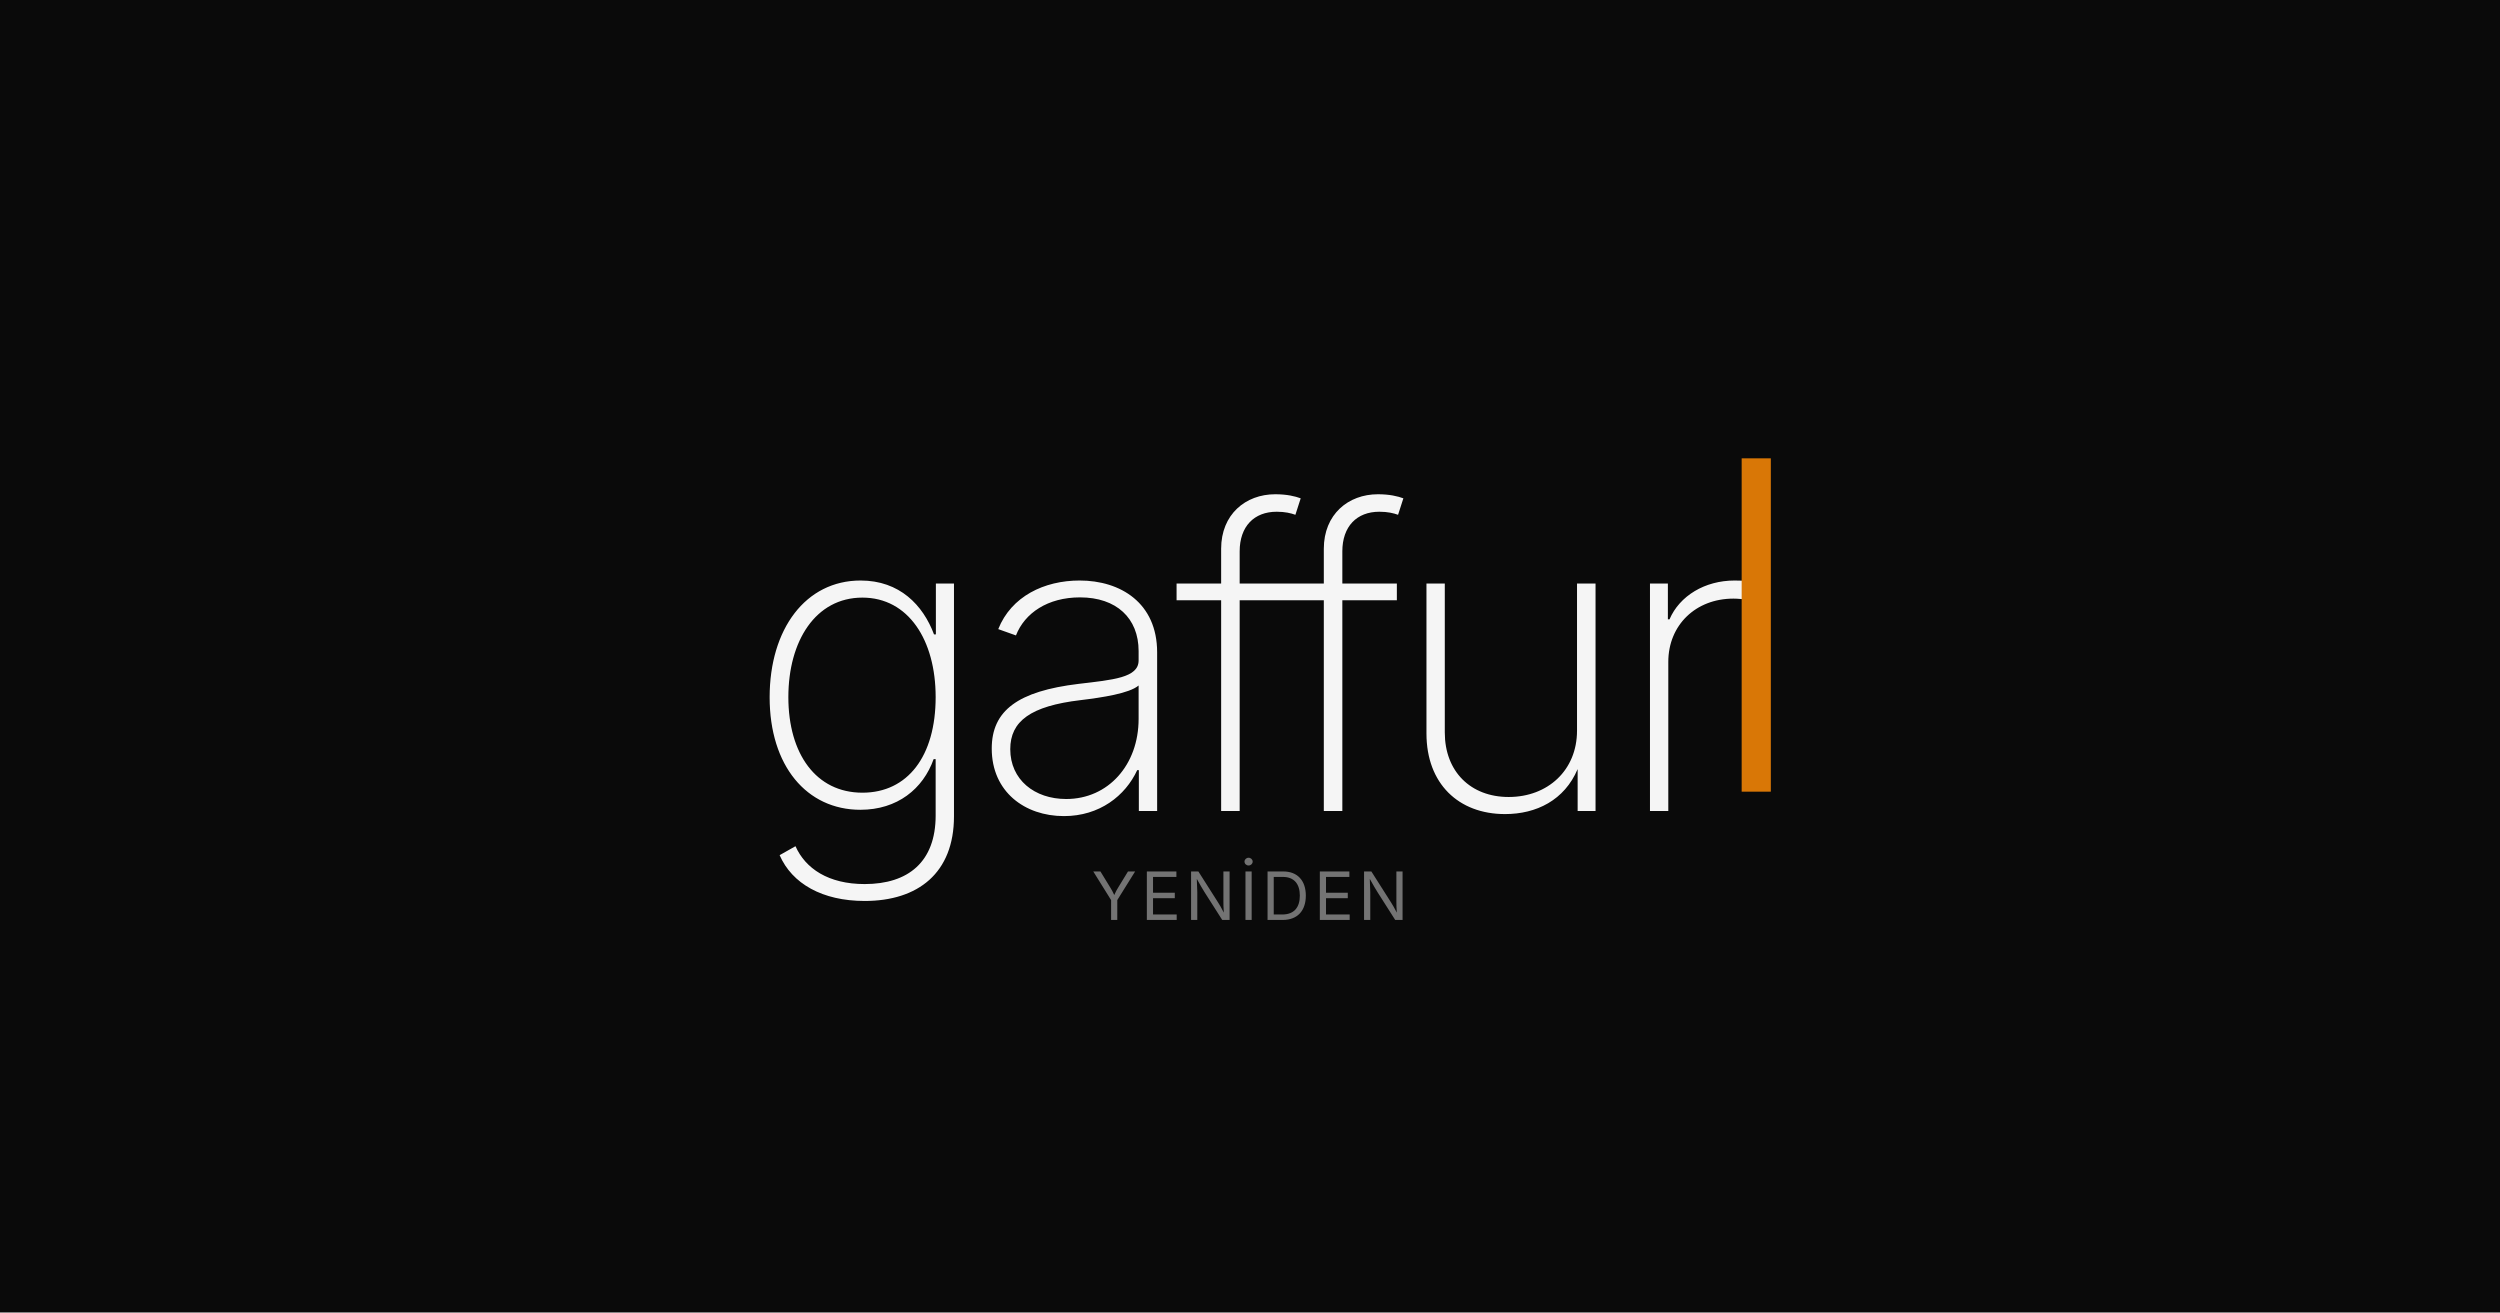
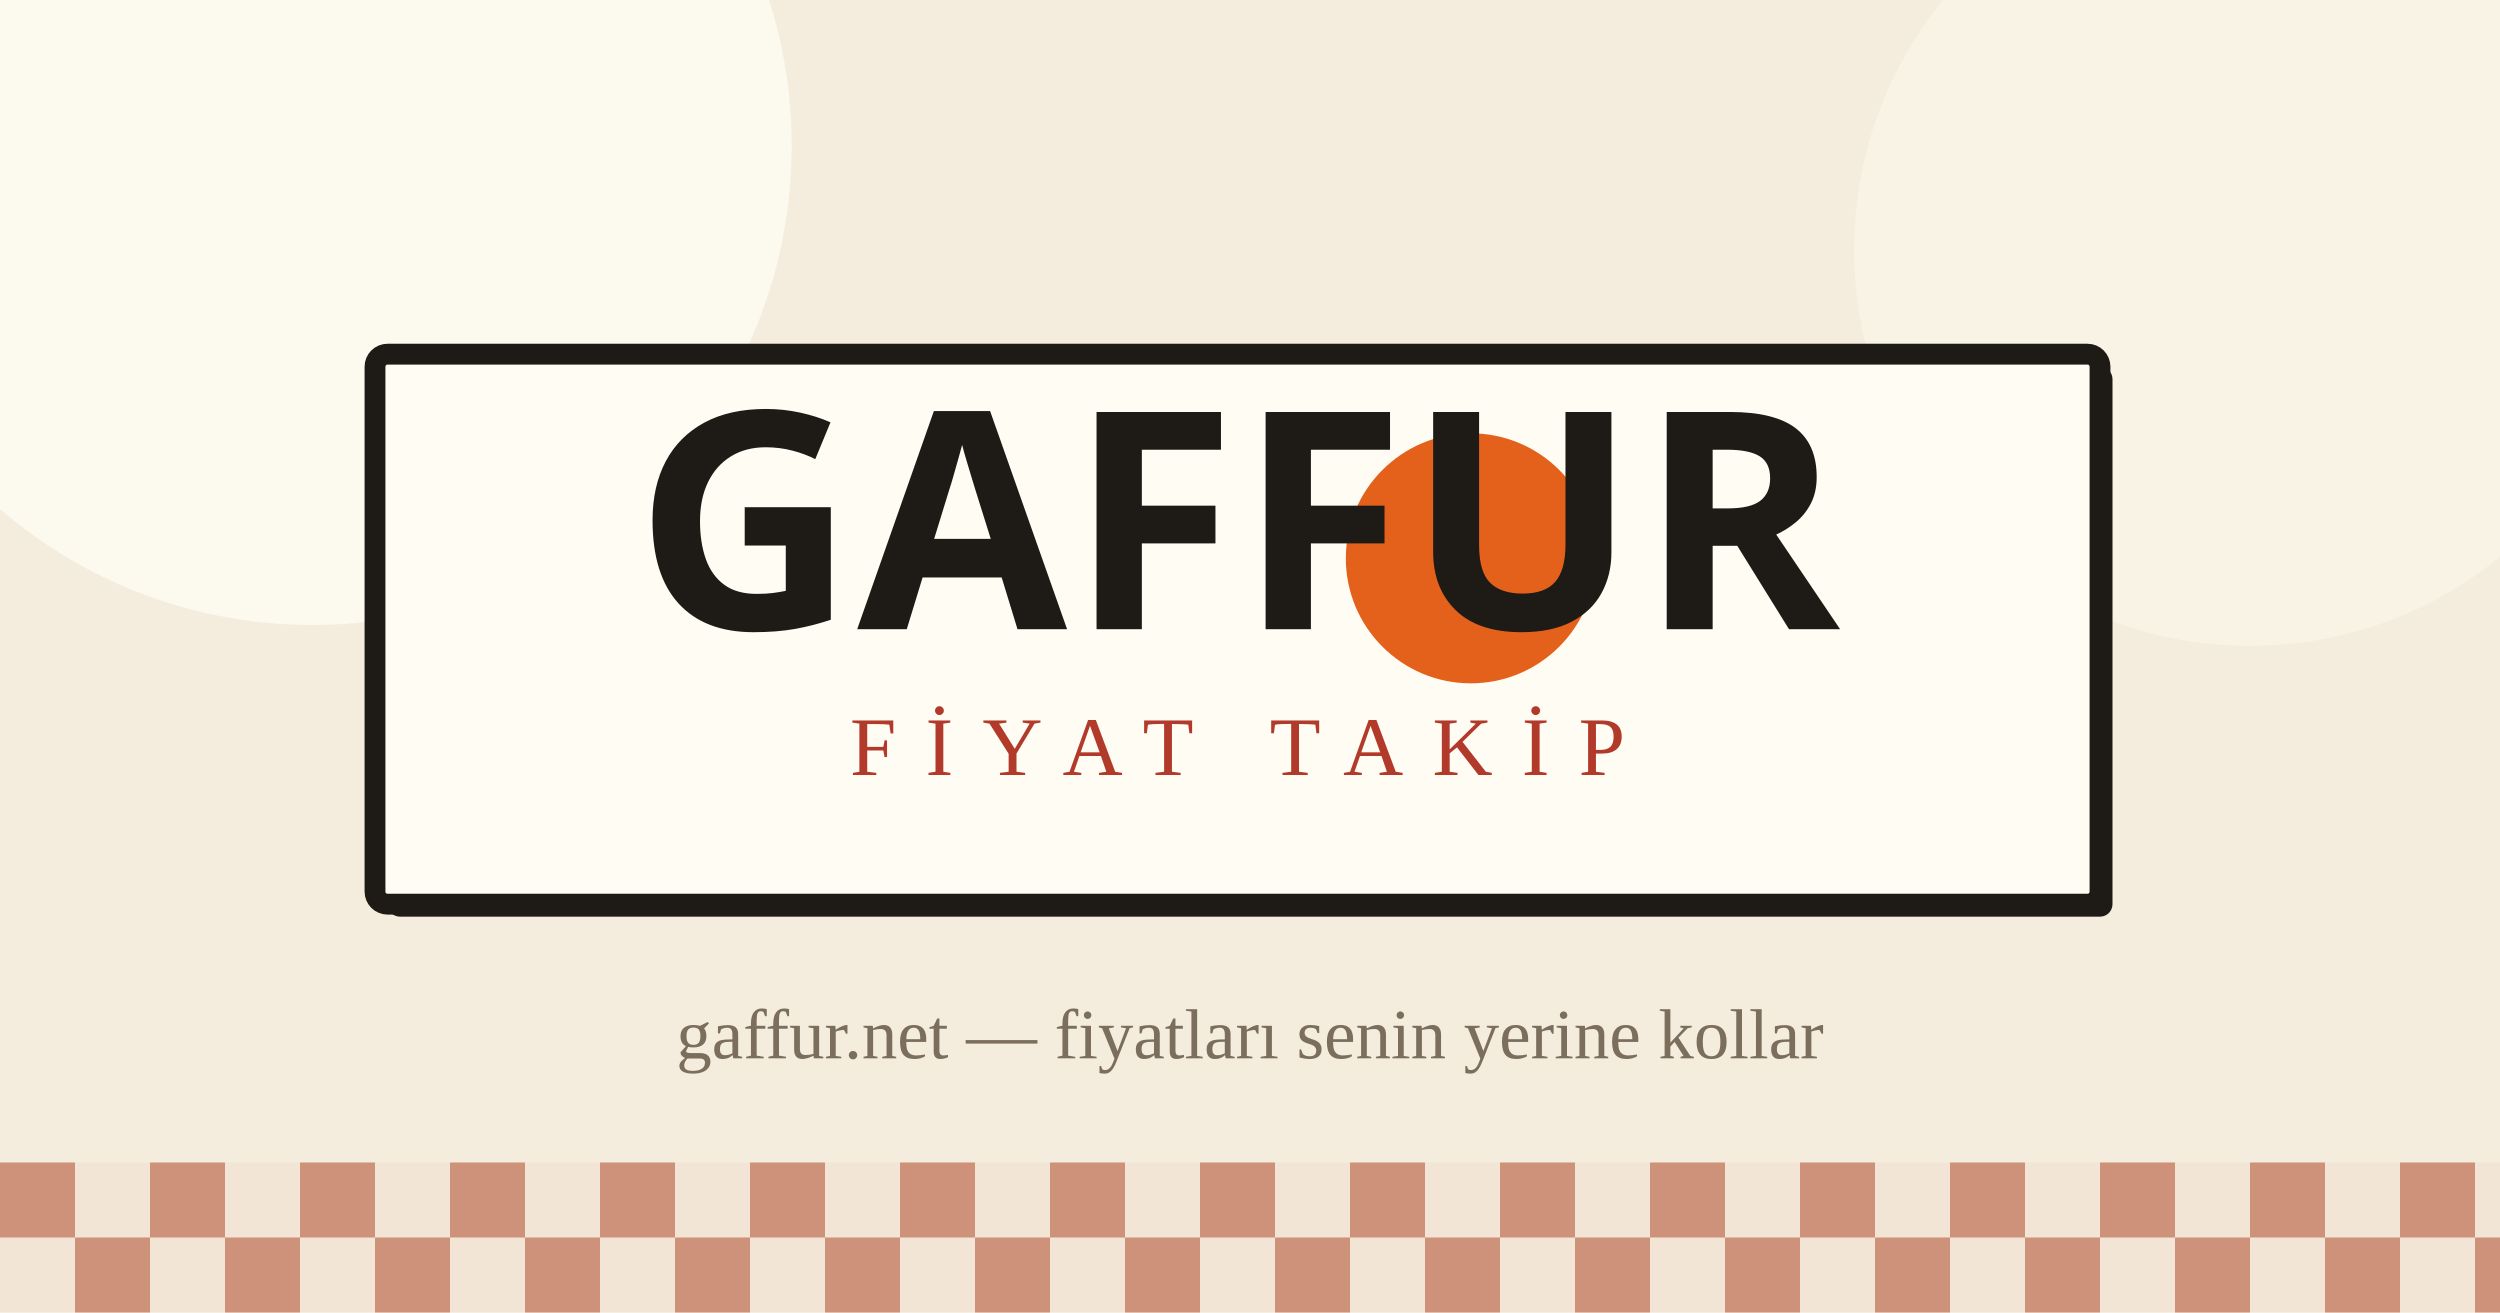
<svg xmlns="http://www.w3.org/2000/svg" viewBox="0 0 1200 630" width="1200" height="630">
-   <rect width="1200" height="630" fill="#0a0a0a" />
-   <text x="600" y="320" text-anchor="middle" dominant-baseline="middle" font-family="-apple-system, BlinkMacSystemFont, 'Segoe UI', system-ui, sans-serif" font-size="200" font-weight="200" fill="#f5f5f5" letter-spacing="-10">gaffur</text>
-   <rect x="836" y="220" width="14" height="160" fill="#d97706" />
-   <text x="600" y="430" text-anchor="middle" dominant-baseline="middle" font-family="-apple-system, BlinkMacSystemFont, 'Segoe UI', system-ui, sans-serif" font-size="32" font-weight="400" fill="#737373" letter-spacing="2">YENİDEN</text>
+   <rect width="1200" height="630" fill="#F4EDDD" />
+   <circle cx="150" cy="70" r="230" fill="#FFFDF6" opacity="0.75" />
+   <circle cx="1080" cy="120" r="190" fill="#FBF6EA" opacity="0.65" />
+   <rect y="558" width="1200" height="72" fill="#F2E5D6" />
+   <g fill="#CE9179">
+     <rect x="0" y="558" width="36" height="36" />
+     <rect x="36" y="594" width="36" height="36" />
+     <rect x="72" y="558" width="36" height="36" />
+     <rect x="108" y="594" width="36" height="36" />
+     <rect x="144" y="558" width="36" height="36" />
+     <rect x="180" y="594" width="36" height="36" />
+     <rect x="216" y="558" width="36" height="36" />
+     <rect x="252" y="594" width="36" height="36" />
+     <rect x="288" y="558" width="36" height="36" />
+     <rect x="324" y="594" width="36" height="36" />
+     <rect x="360" y="558" width="36" height="36" />
+     <rect x="396" y="594" width="36" height="36" />
+     <rect x="432" y="558" width="36" height="36" />
+     <rect x="468" y="594" width="36" height="36" />
+     <rect x="504" y="558" width="36" height="36" />
+     <rect x="540" y="594" width="36" height="36" />
+     <rect x="576" y="558" width="36" height="36" />
+     <rect x="612" y="594" width="36" height="36" />
+     <rect x="648" y="558" width="36" height="36" />
+     <rect x="684" y="594" width="36" height="36" />
+     <rect x="720" y="558" width="36" height="36" />
+     <rect x="756" y="594" width="36" height="36" />
+     <rect x="792" y="558" width="36" height="36" />
+     <rect x="828" y="594" width="36" height="36" />
+     <rect x="864" y="558" width="36" height="36" />
+     <rect x="900" y="594" width="36" height="36" />
+     <rect x="936" y="558" width="36" height="36" />
+     <rect x="972" y="594" width="36" height="36" />
+     <rect x="1008" y="558" width="36" height="36" />
+     <rect x="1044" y="594" width="36" height="36" />
+     <rect x="1080" y="558" width="36" height="36" />
+     <rect x="1116" y="594" width="36" height="36" />
+     <rect x="1152" y="558" width="36" height="36" />
+     <rect x="1188" y="594" width="12" height="36" />
+   </g>
+   <rect x="186" y="176" width="828" height="264" rx="6" fill="#1E1A16" />
+   <rect x="180" y="170" width="828" height="264" rx="6" fill="#FFFCF4" stroke="#1E1A16" stroke-width="10" />
+   <circle cx="706" cy="268" r="60" fill="#E4611C" />
+   <text x="594" y="302" font-family="Haettenschweiler, 'Arial Narrow', Impact, sans-serif" font-size="146" font-weight="900" text-anchor="middle" fill="#1E1A16" letter-spacing="1">GAFFUR</text>
+   <text x="594" y="372" font-family="Georgia, 'Times New Roman', serif" font-size="40" text-anchor="middle" fill="#B23A2B" letter-spacing="14">FİYAT TAKİP</text>
+   <text x="600" y="508" font-family="Georgia, 'Times New Roman', serif" font-size="34" text-anchor="middle" fill="#7C6E5C">gaffur.net — fiyatları senin yerine kollar</text>
</svg>
